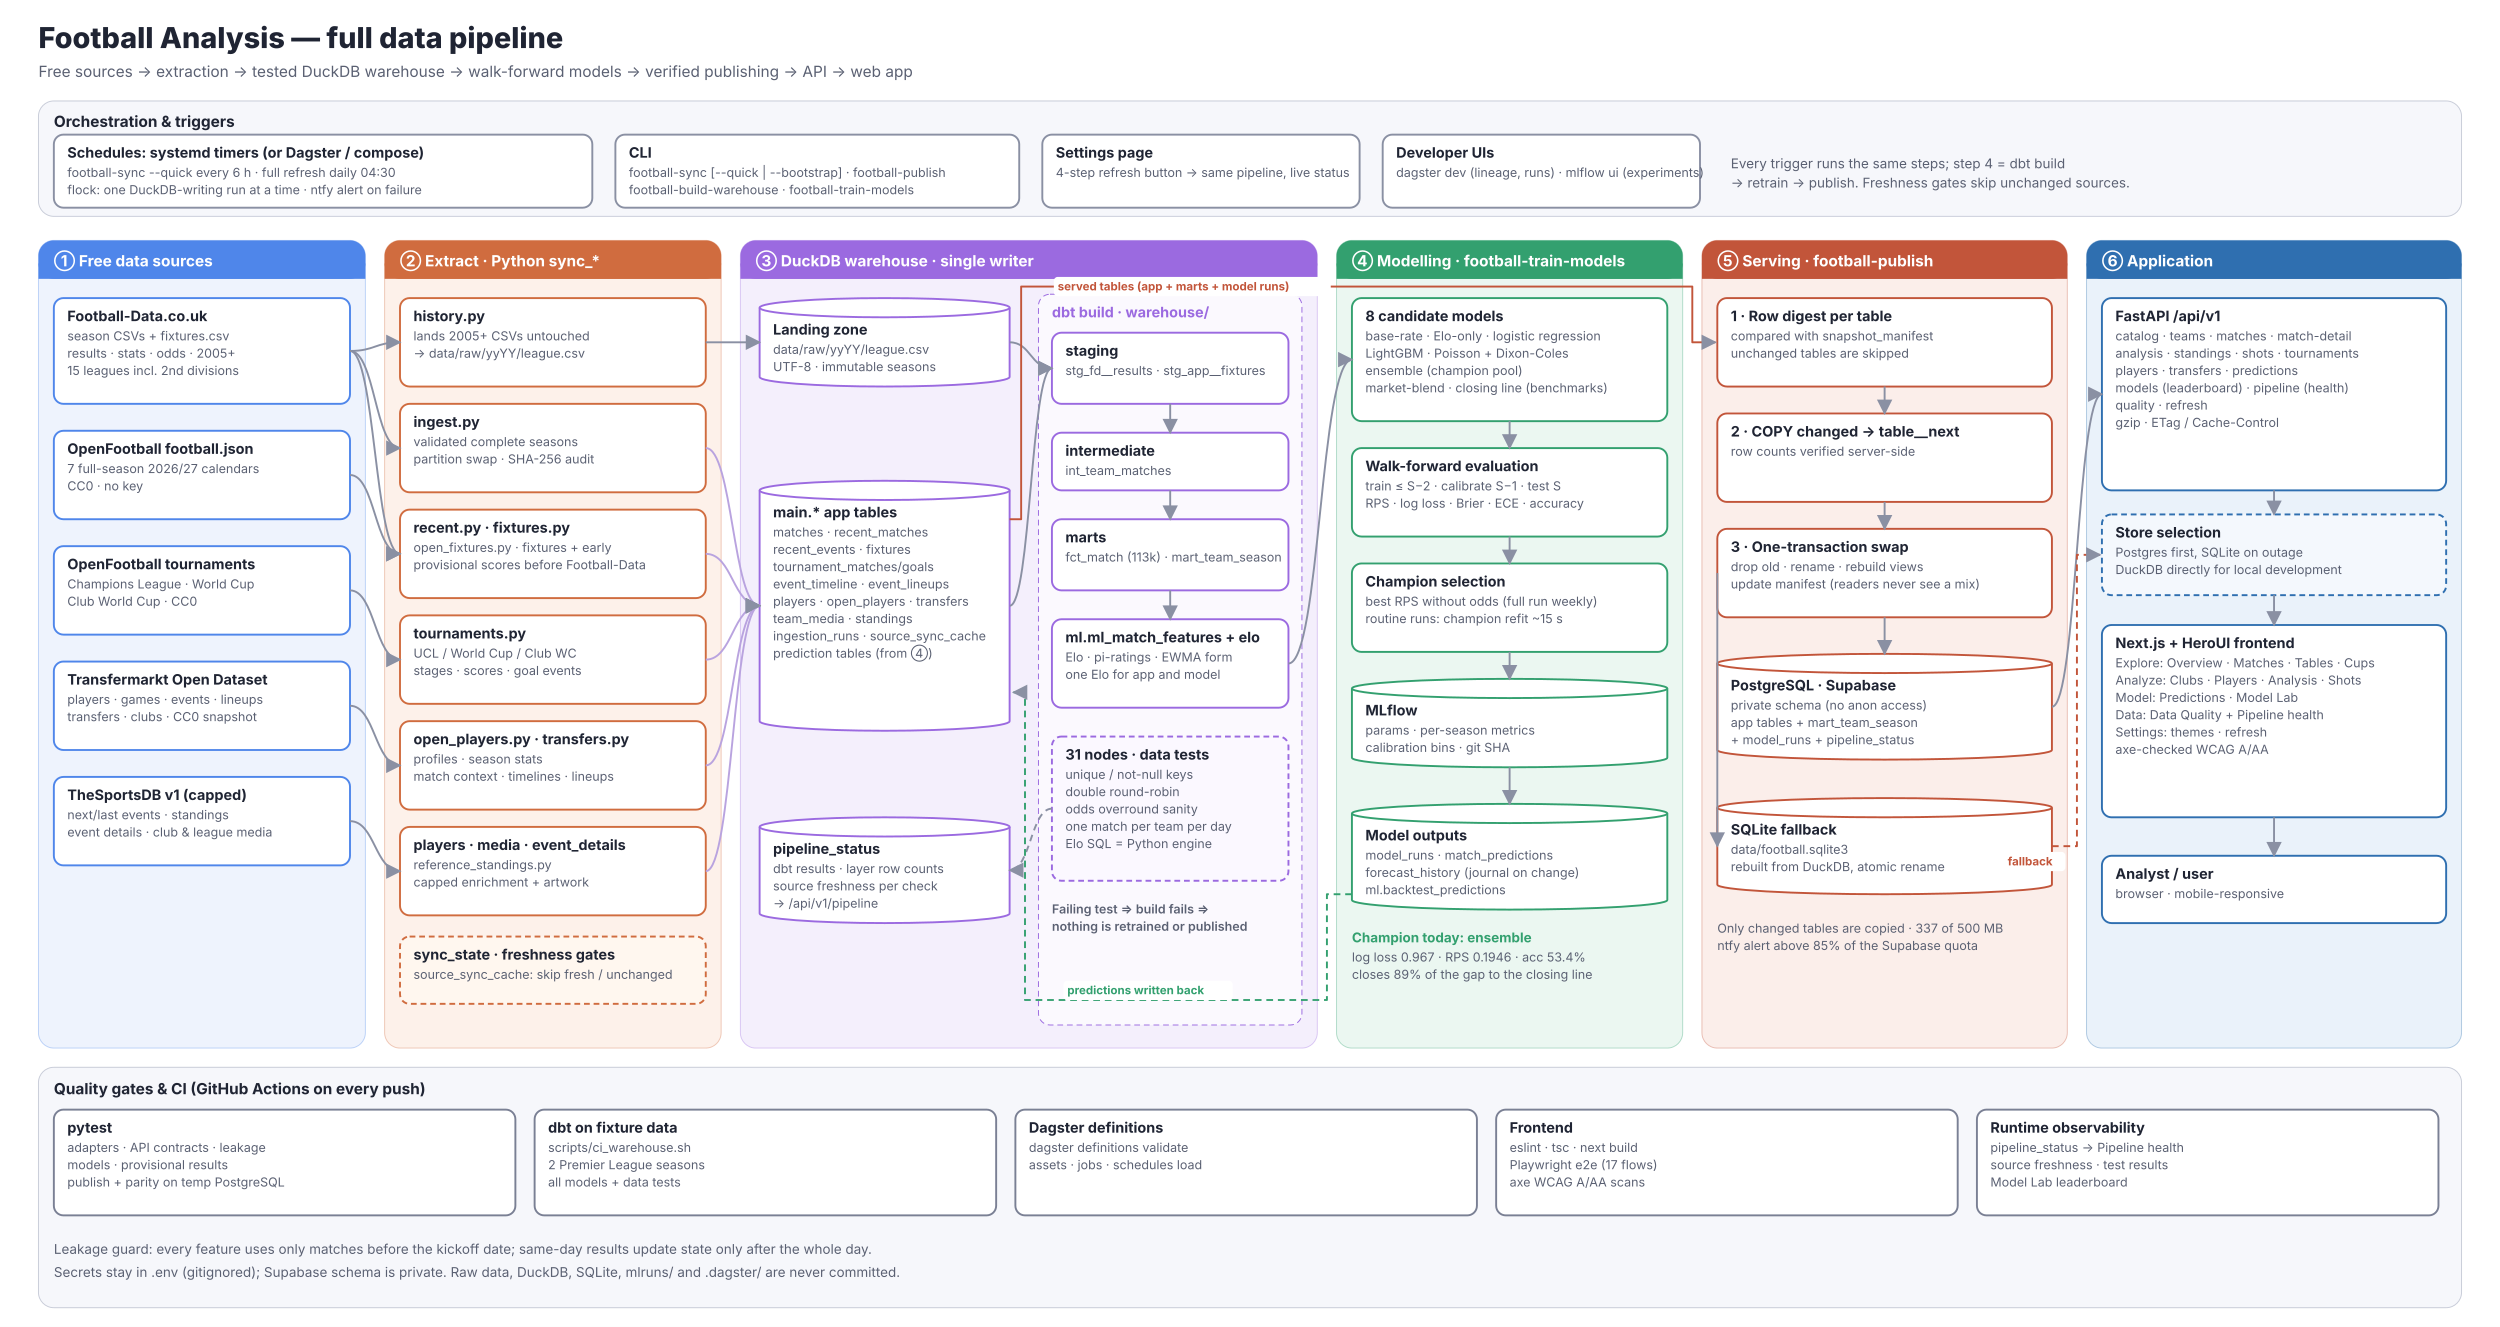
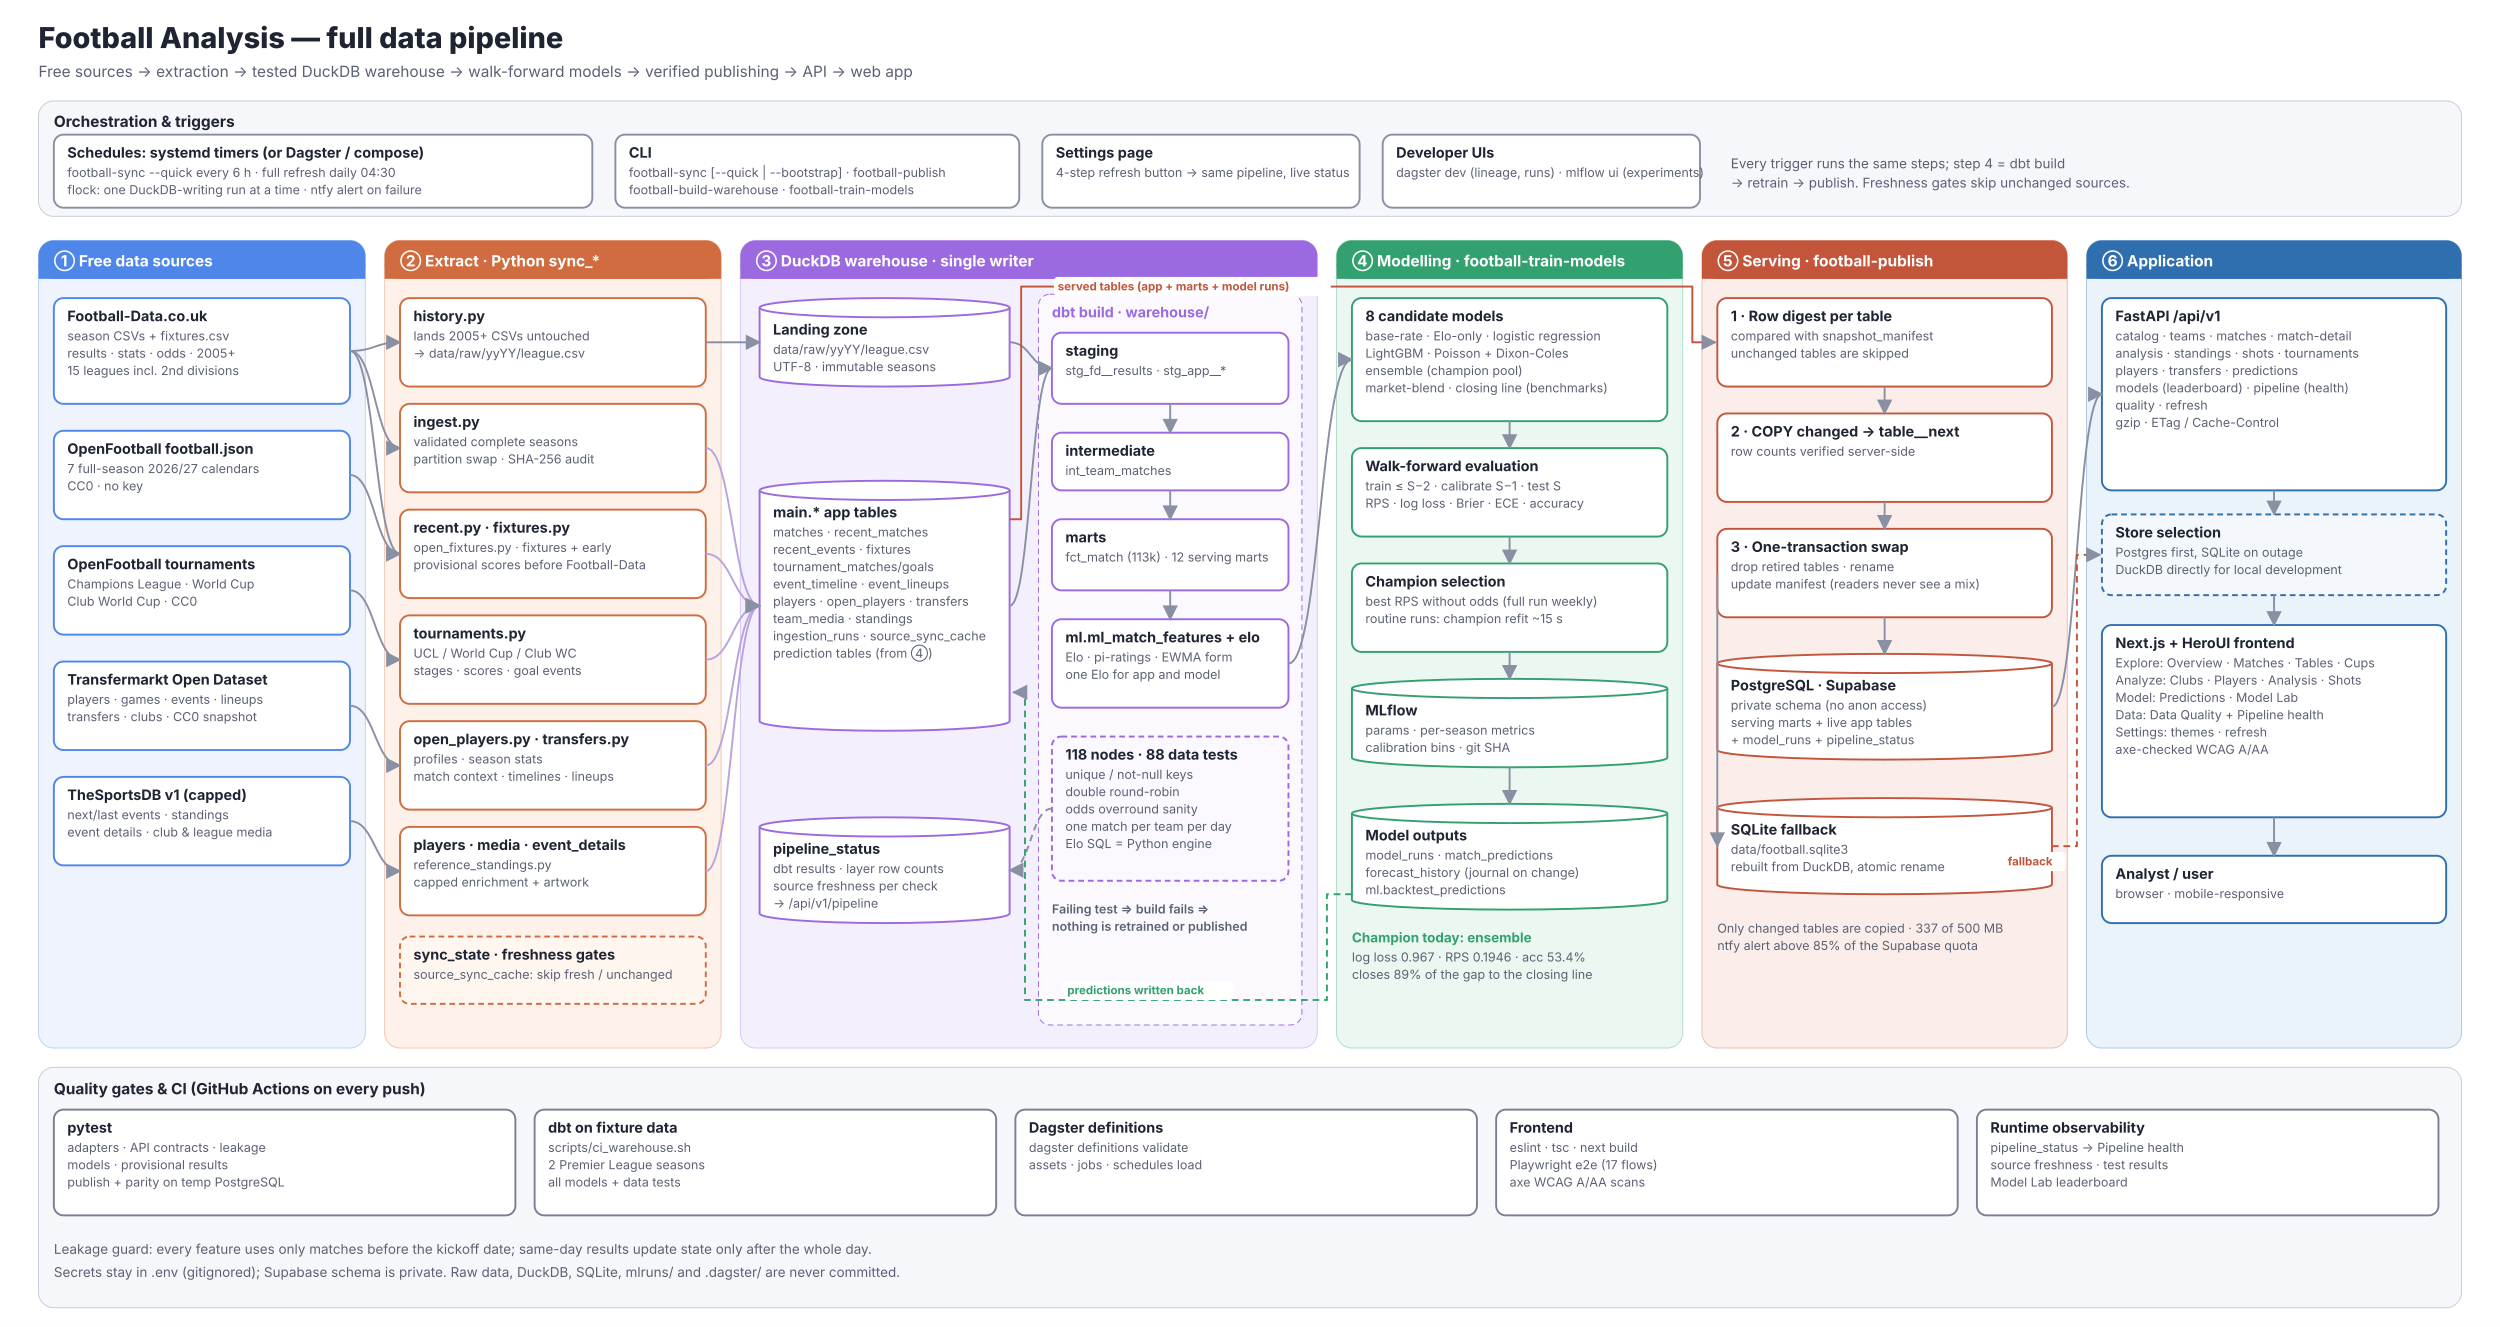
<svg xmlns="http://www.w3.org/2000/svg" width="2600" height="1380" viewBox="0 0 2600 1380" font-family="Inter, 'Segoe UI', Roboto, Helvetica, Arial, sans-serif">
  <defs>
    <marker id="arrow" viewBox="0 0 10 10" refX="9" refY="5" markerWidth="8" markerHeight="8" orient="auto-start-reverse">
      <path d="M0,0 L10,5 L0,10 z" fill="#8a90a3" />
    </marker>
  </defs>
  <rect width="2600" height="1380" fill="#ffffff" />
  <text x="40" y="50" font-size="30" font-weight="800" fill="#1f2433" text-anchor="start">Football Analysis — full data pipeline</text>
  <text x="40" y="80" font-size="16" font-weight="400" fill="#5a6072" text-anchor="start">Free sources → extraction → tested DuckDB warehouse → walk-forward models → verified publishing → API → web app</text>
  <rect x="40" y="105" width="2520" height="120" rx="16" fill="#f6f7fb" stroke="#c8ccd8" />
  <text x="56" y="132" font-size="16" font-weight="700" fill="#1f2433" text-anchor="start">Orchestration &amp; triggers</text>
  <rect x="56" y="140" width="560" height="76" rx="10" fill="#ffffff" stroke="#8a90a3" stroke-width="2" />
  <text x="70" y="164" font-size="15" font-weight="700" fill="#1f2433" text-anchor="start">Schedules: systemd timers (or Dagster / compose)</text>
  <text x="70" y="184" font-size="13" font-weight="400" fill="#5a6072" text-anchor="start">football-sync --quick every 6 h · full refresh daily 04:30</text>
  <text x="70" y="202" font-size="13" font-weight="400" fill="#5a6072" text-anchor="start">flock: one DuckDB-writing run at a time · ntfy alert on failure</text>
  <rect x="640" y="140" width="420" height="76" rx="10" fill="#ffffff" stroke="#8a90a3" stroke-width="2" />
  <text x="654" y="164" font-size="15" font-weight="700" fill="#1f2433" text-anchor="start">CLI</text>
  <text x="654" y="184" font-size="13" font-weight="400" fill="#5a6072" text-anchor="start">football-sync [--quick | --bootstrap] · football-publish</text>
  <text x="654" y="202" font-size="13" font-weight="400" fill="#5a6072" text-anchor="start">football-build-warehouse · football-train-models</text>
  <rect x="1084" y="140" width="330" height="76" rx="10" fill="#ffffff" stroke="#8a90a3" stroke-width="2" />
  <text x="1098" y="164" font-size="15" font-weight="700" fill="#1f2433" text-anchor="start">Settings page</text>
  <text x="1098" y="184" font-size="13" font-weight="400" fill="#5a6072" text-anchor="start">4-step refresh button → same pipeline, live status</text>
  <rect x="1438" y="140" width="330" height="76" rx="10" fill="#ffffff" stroke="#8a90a3" stroke-width="2" />
  <text x="1452" y="164" font-size="15" font-weight="700" fill="#1f2433" text-anchor="start">Developer UIs</text>
  <text x="1452" y="184" font-size="13" font-weight="400" fill="#5a6072" text-anchor="start">dagster dev (lineage, runs) · mlflow ui (experiments)</text>
  <text x="1800" y="175" font-size="14" font-weight="400" fill="#5a6072" text-anchor="start">Every trigger runs the same steps; step 4 = dbt build</text>
  <text x="1800" y="195" font-size="14" font-weight="400" fill="#5a6072" text-anchor="start">→ retrain → publish. Freshness gates skip unchanged sources.</text>
  <rect x="40" y="250" width="340" height="840" rx="16" fill="#eef3fd" stroke="#4f86ea" stroke-opacity="0.35" />
  <rect x="40" y="250" width="340" height="40" rx="16" fill="#4f86ea" />
  <rect x="40" y="274" width="340" height="16" fill="#4f86ea" />
  <text x="56" y="277" font-size="16" font-weight="700" fill="#ffffff" text-anchor="start">① Free data sources</text>
  <rect x="400" y="250" width="350" height="840" rx="16" fill="#fdf1ea" stroke="#d06c3f" stroke-opacity="0.35" />
  <rect x="400" y="250" width="350" height="40" rx="16" fill="#d06c3f" />
  <rect x="400" y="274" width="350" height="16" fill="#d06c3f" />
  <text x="416" y="277" font-size="16" font-weight="700" fill="#ffffff" text-anchor="start">② Extract · Python sync_*</text>
  <rect x="770" y="250" width="600" height="840" rx="16" fill="#f4effc" stroke="#9b6ae0" stroke-opacity="0.35" />
  <rect x="770" y="250" width="600" height="40" rx="16" fill="#9b6ae0" />
  <rect x="770" y="274" width="600" height="16" fill="#9b6ae0" />
  <text x="786" y="277" font-size="16" font-weight="700" fill="#ffffff" text-anchor="start">③ DuckDB warehouse · single writer</text>
  <rect x="1390" y="250" width="360" height="840" rx="16" fill="#ebf7f1" stroke="#33a06f" stroke-opacity="0.35" />
  <rect x="1390" y="250" width="360" height="40" rx="16" fill="#33a06f" />
  <rect x="1390" y="274" width="360" height="16" fill="#33a06f" />
  <text x="1406" y="277" font-size="16" font-weight="700" fill="#ffffff" text-anchor="start">④ Modelling · football-train-models</text>
  <rect x="1770" y="250" width="380" height="840" rx="16" fill="#fbeeea" stroke="#c2553a" stroke-opacity="0.35" />
  <rect x="1770" y="250" width="380" height="40" rx="16" fill="#c2553a" />
  <rect x="1770" y="274" width="380" height="16" fill="#c2553a" />
  <text x="1786" y="277" font-size="16" font-weight="700" fill="#ffffff" text-anchor="start">⑤ Serving · football-publish</text>
  <rect x="2170" y="250" width="390" height="840" rx="16" fill="#eaf2fa" stroke="#2f6fb0" stroke-opacity="0.35" />
  <rect x="2170" y="250" width="390" height="40" rx="16" fill="#2f6fb0" />
  <rect x="2170" y="274" width="390" height="16" fill="#2f6fb0" />
  <text x="2186" y="277" font-size="16" font-weight="700" fill="#ffffff" text-anchor="start">⑥ Application</text>
  <rect x="56" y="310" width="308" height="110" rx="10" fill="#ffffff" stroke="#4f86ea" stroke-width="2" />
  <text x="70" y="334" font-size="15" font-weight="700" fill="#1f2433" text-anchor="start">Football-Data.co.uk</text>
  <text x="70" y="354" font-size="13" font-weight="400" fill="#5a6072" text-anchor="start">season CSVs + fixtures.csv</text>
  <text x="70" y="372" font-size="13" font-weight="400" fill="#5a6072" text-anchor="start">results · stats · odds · 2005+</text>
  <text x="70" y="390" font-size="13" font-weight="400" fill="#5a6072" text-anchor="start">15 leagues incl. 2nd divisions</text>
  <rect x="56" y="448" width="308" height="92" rx="10" fill="#ffffff" stroke="#4f86ea" stroke-width="2" />
  <text x="70" y="472" font-size="15" font-weight="700" fill="#1f2433" text-anchor="start">OpenFootball football.json</text>
  <text x="70" y="492" font-size="13" font-weight="400" fill="#5a6072" text-anchor="start">7 full-season 2026/27 calendars</text>
  <text x="70" y="510" font-size="13" font-weight="400" fill="#5a6072" text-anchor="start">CC0 · no key</text>
  <rect x="56" y="568" width="308" height="92" rx="10" fill="#ffffff" stroke="#4f86ea" stroke-width="2" />
  <text x="70" y="592" font-size="15" font-weight="700" fill="#1f2433" text-anchor="start">OpenFootball tournaments</text>
  <text x="70" y="612" font-size="13" font-weight="400" fill="#5a6072" text-anchor="start">Champions League · World Cup</text>
  <text x="70" y="630" font-size="13" font-weight="400" fill="#5a6072" text-anchor="start">Club World Cup · CC0</text>
  <rect x="56" y="688" width="308" height="92" rx="10" fill="#ffffff" stroke="#4f86ea" stroke-width="2" />
  <text x="70" y="712" font-size="15" font-weight="700" fill="#1f2433" text-anchor="start">Transfermarkt Open Dataset</text>
  <text x="70" y="732" font-size="13" font-weight="400" fill="#5a6072" text-anchor="start">players · games · events · lineups</text>
  <text x="70" y="750" font-size="13" font-weight="400" fill="#5a6072" text-anchor="start">transfers · clubs · CC0 snapshot</text>
  <rect x="56" y="808" width="308" height="92" rx="10" fill="#ffffff" stroke="#4f86ea" stroke-width="2" />
  <text x="70" y="832" font-size="15" font-weight="700" fill="#1f2433" text-anchor="start">TheSportsDB v1 (capped)</text>
  <text x="70" y="852" font-size="13" font-weight="400" fill="#5a6072" text-anchor="start">next/last events · standings</text>
  <text x="70" y="870" font-size="13" font-weight="400" fill="#5a6072" text-anchor="start">event details · club &amp; league media</text>
  <rect x="416" y="310" width="318" height="92" rx="10" fill="#ffffff" stroke="#d06c3f" stroke-width="2" />
  <text x="430" y="334" font-size="15" font-weight="700" fill="#1f2433" text-anchor="start">history.py</text>
  <text x="430" y="354" font-size="13" font-weight="400" fill="#5a6072" text-anchor="start">lands 2005+ CSVs untouched</text>
  <text x="430" y="372" font-size="13" font-weight="400" fill="#5a6072" text-anchor="start">→ data/raw/yyYY/league.csv</text>
  <rect x="416" y="420" width="318" height="92" rx="10" fill="#ffffff" stroke="#d06c3f" stroke-width="2" />
  <text x="430" y="444" font-size="15" font-weight="700" fill="#1f2433" text-anchor="start">ingest.py</text>
  <text x="430" y="464" font-size="13" font-weight="400" fill="#5a6072" text-anchor="start">validated complete seasons</text>
  <text x="430" y="482" font-size="13" font-weight="400" fill="#5a6072" text-anchor="start">partition swap · SHA-256 audit</text>
  <rect x="416" y="530" width="318" height="92" rx="10" fill="#ffffff" stroke="#d06c3f" stroke-width="2" />
  <text x="430" y="554" font-size="15" font-weight="700" fill="#1f2433" text-anchor="start">recent.py · fixtures.py</text>
  <text x="430" y="574" font-size="13" font-weight="400" fill="#5a6072" text-anchor="start">open_fixtures.py · fixtures + early</text>
  <text x="430" y="592" font-size="13" font-weight="400" fill="#5a6072" text-anchor="start">provisional scores before Football-Data</text>
  <rect x="416" y="640" width="318" height="92" rx="10" fill="#ffffff" stroke="#d06c3f" stroke-width="2" />
  <text x="430" y="664" font-size="15" font-weight="700" fill="#1f2433" text-anchor="start">tournaments.py</text>
  <text x="430" y="684" font-size="13" font-weight="400" fill="#5a6072" text-anchor="start">UCL / World Cup / Club WC</text>
  <text x="430" y="702" font-size="13" font-weight="400" fill="#5a6072" text-anchor="start">stages · scores · goal events</text>
  <rect x="416" y="750" width="318" height="92" rx="10" fill="#ffffff" stroke="#d06c3f" stroke-width="2" />
  <text x="430" y="774" font-size="15" font-weight="700" fill="#1f2433" text-anchor="start">open_players.py · transfers.py</text>
  <text x="430" y="794" font-size="13" font-weight="400" fill="#5a6072" text-anchor="start">profiles · season stats</text>
  <text x="430" y="812" font-size="13" font-weight="400" fill="#5a6072" text-anchor="start">match context · timelines · lineups</text>
  <rect x="416" y="860" width="318" height="92" rx="10" fill="#ffffff" stroke="#d06c3f" stroke-width="2" />
  <text x="430" y="884" font-size="15" font-weight="700" fill="#1f2433" text-anchor="start">players · media · event_details</text>
  <text x="430" y="904" font-size="13" font-weight="400" fill="#5a6072" text-anchor="start">reference_standings.py</text>
  <text x="430" y="922" font-size="13" font-weight="400" fill="#5a6072" text-anchor="start">capped enrichment + artwork</text>
  <rect x="416" y="974" width="318" height="70" rx="10" fill="#fff7ef" stroke="#d06c3f" stroke-width="2" stroke-dasharray="6 4" />
  <text x="430" y="998" font-size="15" font-weight="700" fill="#1f2433" text-anchor="start">sync_state · freshness gates</text>
  <text x="430" y="1018" font-size="13" font-weight="400" fill="#5a6072" text-anchor="start">source_sync_cache: skip fresh / unchanged</text>
  <path d="M364,365.0 C390.0,365.0 390.0,356.0 416,356.0" fill="none" stroke="#8a90a3" stroke-width="2" marker-end="url(#arrow)" />
  <path d="M364,494.0 C390.0,494.0 390.0,576.0 416,576.0" fill="none" stroke="#8a90a3" stroke-width="2" marker-end="url(#arrow)" />
  <path d="M364,614.0 C390.0,614.0 390.0,686.0 416,686.0" fill="none" stroke="#8a90a3" stroke-width="2" marker-end="url(#arrow)" />
  <path d="M364,734.0 C390.0,734.0 390.0,796.0 416,796.0" fill="none" stroke="#8a90a3" stroke-width="2" marker-end="url(#arrow)" />
  <path d="M364,854.0 C390.0,854.0 390.0,906.0 416,906.0" fill="none" stroke="#8a90a3" stroke-width="2" marker-end="url(#arrow)" />
  <path d="M364,365.0 C390.0,365.0 390.0,466.0 416,466.0" fill="none" stroke="#8a90a3" stroke-width="2" marker-end="url(#arrow)" />
  <path d="M364,365.0 C390.0,365.0 390.0,576.0 416,576.0" fill="none" stroke="#8a90a3" stroke-width="2" marker-end="url(#arrow)" />
  <path d="M790,320 v72 a130.0,10 0 0 0 260,0 v-72" fill="#ffffff" stroke="#9b6ae0" stroke-width="2" />
  <ellipse cx="920.0" cy="320" rx="130.0" ry="10" fill="#ffffff" stroke="#9b6ae0" stroke-width="2" />
  <text x="804" y="348" font-size="15" font-weight="700" fill="#1f2433" text-anchor="start">Landing zone</text>
  <text x="804" y="368" font-size="13" font-weight="400" fill="#5a6072" text-anchor="start">data/raw/yyYY/league.csv</text>
  <text x="804" y="386" font-size="13" font-weight="400" fill="#5a6072" text-anchor="start">UTF-8 · immutable seasons</text>
  <path d="M790,510 v240 a130.0,10 0 0 0 260,0 v-240" fill="#ffffff" stroke="#9b6ae0" stroke-width="2" />
  <ellipse cx="920.0" cy="510" rx="130.0" ry="10" fill="#ffffff" stroke="#9b6ae0" stroke-width="2" />
  <text x="804" y="538" font-size="15" font-weight="700" fill="#1f2433" text-anchor="start">main.* app tables</text>
  <text x="804" y="558" font-size="13" font-weight="400" fill="#5a6072" text-anchor="start">matches · recent_matches</text>
  <text x="804" y="576" font-size="13" font-weight="400" fill="#5a6072" text-anchor="start">recent_events · fixtures</text>
  <text x="804" y="594" font-size="13" font-weight="400" fill="#5a6072" text-anchor="start">tournament_matches/goals</text>
  <text x="804" y="612" font-size="13" font-weight="400" fill="#5a6072" text-anchor="start">event_timeline · event_lineups</text>
  <text x="804" y="630" font-size="13" font-weight="400" fill="#5a6072" text-anchor="start">players · open_players · transfers</text>
  <text x="804" y="648" font-size="13" font-weight="400" fill="#5a6072" text-anchor="start">team_media · standings</text>
  <text x="804" y="666" font-size="13" font-weight="400" fill="#5a6072" text-anchor="start">ingestion_runs · source_sync_cache</text>
  <text x="804" y="684" font-size="13" font-weight="400" fill="#5a6072" text-anchor="start">prediction tables (from ④)</text>
  <path d="M790,860 v90 a130.0,10 0 0 0 260,0 v-90" fill="#ffffff" stroke="#9b6ae0" stroke-width="2" />
  <ellipse cx="920.0" cy="860" rx="130.0" ry="10" fill="#ffffff" stroke="#9b6ae0" stroke-width="2" />
  <text x="804" y="888" font-size="15" font-weight="700" fill="#1f2433" text-anchor="start">pipeline_status</text>
  <text x="804" y="908" font-size="13" font-weight="400" fill="#5a6072" text-anchor="start">dbt results · layer row counts</text>
  <text x="804" y="926" font-size="13" font-weight="400" fill="#5a6072" text-anchor="start">source freshness per check</text>
  <text x="804" y="944" font-size="13" font-weight="400" fill="#5a6072" text-anchor="start">→ /api/v1/pipeline</text>
  <rect x="1080" y="306" width="274" height="760" rx="12" fill="#ffffff" fill-opacity="0.6" stroke="#9b6ae0" stroke-dasharray="6 4" />
  <text x="1094" y="330" font-size="15" font-weight="700" fill="#9b6ae0" text-anchor="start">dbt build · warehouse/</text>
  <rect x="1094" y="346" width="246" height="74" rx="10" fill="#ffffff" stroke="#9b6ae0" stroke-width="2" />
  <text x="1108" y="370" font-size="15" font-weight="700" fill="#1f2433" text-anchor="start">staging</text>
-   <text x="1108" y="390" font-size="13" font-weight="400" fill="#5a6072" text-anchor="start">stg_fd__results · stg_app__fixtures</text>
+   <text x="1108" y="390" font-size="13" font-weight="400" fill="#5a6072" text-anchor="start">stg_fd__results · stg_app__*</text>
  <rect x="1094" y="450" width="246" height="60" rx="10" fill="#ffffff" stroke="#9b6ae0" stroke-width="2" />
  <text x="1108" y="474" font-size="15" font-weight="700" fill="#1f2433" text-anchor="start">intermediate</text>
  <text x="1108" y="494" font-size="13" font-weight="400" fill="#5a6072" text-anchor="start">int_team_matches</text>
  <rect x="1094" y="540" width="246" height="74" rx="10" fill="#ffffff" stroke="#9b6ae0" stroke-width="2" />
  <text x="1108" y="564" font-size="15" font-weight="700" fill="#1f2433" text-anchor="start">marts</text>
-   <text x="1108" y="584" font-size="13" font-weight="400" fill="#5a6072" text-anchor="start">fct_match (113k) · mart_team_season</text>
+   <text x="1108" y="584" font-size="13" font-weight="400" fill="#5a6072" text-anchor="start">fct_match (113k) · 12 serving marts</text>
  <rect x="1094" y="644" width="246" height="92" rx="10" fill="#ffffff" stroke="#9b6ae0" stroke-width="2" />
  <text x="1108" y="668" font-size="15" font-weight="700" fill="#1f2433" text-anchor="start">ml.ml_match_features + elo</text>
  <text x="1108" y="688" font-size="13" font-weight="400" fill="#5a6072" text-anchor="start">Elo · pi-ratings · EWMA form</text>
  <text x="1108" y="706" font-size="13" font-weight="400" fill="#5a6072" text-anchor="start">one Elo for app and model</text>
  <rect x="1094" y="766" width="246" height="150" rx="10" fill="#fbf8ff" stroke="#9b6ae0" stroke-width="2" stroke-dasharray="6 4" />
-   <text x="1108" y="790" font-size="15" font-weight="700" fill="#1f2433" text-anchor="start">31 nodes · data tests</text>
+   <text x="1108" y="790" font-size="15" font-weight="700" fill="#1f2433" text-anchor="start">118 nodes · 88 data tests</text>
  <text x="1108" y="810" font-size="13" font-weight="400" fill="#5a6072" text-anchor="start">unique / not-null keys</text>
  <text x="1108" y="828" font-size="13" font-weight="400" fill="#5a6072" text-anchor="start">double round-robin</text>
  <text x="1108" y="846" font-size="13" font-weight="400" fill="#5a6072" text-anchor="start">odds overround sanity</text>
  <text x="1108" y="864" font-size="13" font-weight="400" fill="#5a6072" text-anchor="start">one match per team per day</text>
  <text x="1108" y="882" font-size="13" font-weight="400" fill="#5a6072" text-anchor="start">Elo SQL = Python engine</text>
  <text x="1094" y="950" font-size="13" font-weight="600" fill="#5a6072" text-anchor="start">Failing test ⇒ build fails ⇒</text>
  <text x="1094" y="968" font-size="13" font-weight="600" fill="#5a6072" text-anchor="start">nothing is retrained or published</text>
  <path d="M734,356.0 C762.0,356.0 762.0,356.0 790,356.0" fill="none" stroke="#8a90a3" stroke-width="2" marker-end="url(#arrow)" />
  <path d="M734,466.0 C762.0,466.0 762.0,630.0 790,630.0" fill="none" stroke="#b9a3df" stroke-width="2" marker-end="url(#arrow)" />
  <path d="M734,576.0 C762.0,576.0 762.0,630.0 790,630.0" fill="none" stroke="#b9a3df" stroke-width="2" marker-end="url(#arrow)" />
  <path d="M734,686.0 C762.0,686.0 762.0,630.0 790,630.0" fill="none" stroke="#b9a3df" stroke-width="2" marker-end="url(#arrow)" />
  <path d="M734,796.0 C762.0,796.0 762.0,630.0 790,630.0" fill="none" stroke="#b9a3df" stroke-width="2" marker-end="url(#arrow)" />
  <path d="M734,906.0 C762.0,906.0 762.0,630.0 790,630.0" fill="none" stroke="#b9a3df" stroke-width="2" marker-end="url(#arrow)" />
  <path d="M1050,356.0 C1072.0,356.0 1072.0,383.0 1094,383.0" fill="none" stroke="#8a90a3" stroke-width="2" marker-end="url(#arrow)" />
  <path d="M1050,630.0 C1072.0,630.0 1072.0,383.0 1094,383.0" fill="none" stroke="#8a90a3" stroke-width="2" marker-end="url(#arrow)" />
  <path d="M1217.0,420 C1217.0,435.0 1217.0,435.0 1217.0,450" fill="none" stroke="#8a90a3" stroke-width="2" marker-end="url(#arrow)" />
  <path d="M1217.0,510 C1217.0,525.0 1217.0,525.0 1217.0,540" fill="none" stroke="#8a90a3" stroke-width="2" marker-end="url(#arrow)" />
  <path d="M1217.0,614 C1217.0,629.0 1217.0,629.0 1217.0,644" fill="none" stroke="#8a90a3" stroke-width="2" marker-end="url(#arrow)" />
  <path d="M1094,841.0 C1072.0,841.0 1072.0,905.0 1050,905.0" fill="none" stroke="#8a90a3" stroke-width="2" stroke-dasharray="7 5" marker-end="url(#arrow)" />
  <rect x="1406" y="310" width="328" height="128" rx="10" fill="#ffffff" stroke="#33a06f" stroke-width="2" />
  <text x="1420" y="334" font-size="15" font-weight="700" fill="#1f2433" text-anchor="start">8 candidate models</text>
  <text x="1420" y="354" font-size="13" font-weight="400" fill="#5a6072" text-anchor="start">base-rate · Elo-only · logistic regression</text>
  <text x="1420" y="372" font-size="13" font-weight="400" fill="#5a6072" text-anchor="start">LightGBM · Poisson + Dixon-Coles</text>
  <text x="1420" y="390" font-size="13" font-weight="400" fill="#5a6072" text-anchor="start">ensemble (champion pool)</text>
  <text x="1420" y="408" font-size="13" font-weight="400" fill="#5a6072" text-anchor="start">market-blend · closing line (benchmarks)</text>
  <rect x="1406" y="466" width="328" height="92" rx="10" fill="#ffffff" stroke="#33a06f" stroke-width="2" />
  <text x="1420" y="490" font-size="15" font-weight="700" fill="#1f2433" text-anchor="start">Walk-forward evaluation</text>
  <text x="1420" y="510" font-size="13" font-weight="400" fill="#5a6072" text-anchor="start">train ≤ S−2 · calibrate S−1 · test S</text>
  <text x="1420" y="528" font-size="13" font-weight="400" fill="#5a6072" text-anchor="start">RPS · log loss · Brier · ECE · accuracy</text>
  <rect x="1406" y="586" width="328" height="92" rx="10" fill="#ffffff" stroke="#33a06f" stroke-width="2" />
  <text x="1420" y="610" font-size="15" font-weight="700" fill="#1f2433" text-anchor="start">Champion selection</text>
  <text x="1420" y="630" font-size="13" font-weight="400" fill="#5a6072" text-anchor="start">best RPS without odds (full run weekly)</text>
  <text x="1420" y="648" font-size="13" font-weight="400" fill="#5a6072" text-anchor="start">routine runs: champion refit ~15 s</text>
  <path d="M1406,716 v72 a164.0,10 0 0 0 328,0 v-72" fill="#ffffff" stroke="#33a06f" stroke-width="2" />
  <ellipse cx="1570.0" cy="716" rx="164.0" ry="10" fill="#ffffff" stroke="#33a06f" stroke-width="2" />
  <text x="1420" y="744" font-size="15" font-weight="700" fill="#1f2433" text-anchor="start">MLflow</text>
  <text x="1420" y="764" font-size="13" font-weight="400" fill="#5a6072" text-anchor="start">params · per-season metrics</text>
  <text x="1420" y="782" font-size="13" font-weight="400" fill="#5a6072" text-anchor="start">calibration bins · git SHA</text>
  <path d="M1406,846 v90 a164.0,10 0 0 0 328,0 v-90" fill="#ffffff" stroke="#33a06f" stroke-width="2" />
  <ellipse cx="1570.0" cy="846" rx="164.0" ry="10" fill="#ffffff" stroke="#33a06f" stroke-width="2" />
  <text x="1420" y="874" font-size="15" font-weight="700" fill="#1f2433" text-anchor="start">Model outputs</text>
  <text x="1420" y="894" font-size="13" font-weight="400" fill="#5a6072" text-anchor="start">model_runs · match_predictions</text>
  <text x="1420" y="912" font-size="13" font-weight="400" fill="#5a6072" text-anchor="start">forecast_history (journal on change)</text>
  <text x="1420" y="930" font-size="13" font-weight="400" fill="#5a6072" text-anchor="start">ml.backtest_predictions</text>
  <text x="1406" y="980" font-size="14" font-weight="700" fill="#33a06f" text-anchor="start">Champion today: ensemble</text>
  <text x="1406" y="1000" font-size="13" font-weight="400" fill="#5a6072" text-anchor="start">log loss 0.967 · RPS 0.1946 · acc 53.4%</text>
  <text x="1406" y="1018" font-size="13" font-weight="400" fill="#5a6072" text-anchor="start">closes 89% of the gap to the closing line</text>
  <path d="M1340,690.0 C1373.0,690.0 1373.0,374.0 1406,374.0" fill="none" stroke="#8a90a3" stroke-width="2" marker-end="url(#arrow)" />
  <path d="M1570.0,438 C1570.0,452.0 1570.0,452.0 1570.0,466" fill="none" stroke="#8a90a3" stroke-width="2" marker-end="url(#arrow)" />
  <path d="M1570.0,558 C1570.0,572.0 1570.0,572.0 1570.0,586" fill="none" stroke="#8a90a3" stroke-width="2" marker-end="url(#arrow)" />
  <path d="M1570.0,678 C1570.0,692.0 1570.0,692.0 1570.0,706" fill="none" stroke="#8a90a3" stroke-width="2" marker-end="url(#arrow)" />
  <path d="M1570.0,798 C1570.0,817.0 1570.0,817.0 1570.0,836" fill="none" stroke="#8a90a3" stroke-width="2" marker-end="url(#arrow)" />
  <path d="M1406,930 L1380,930 L1380,1040 L1066,1040 L1066,720 L1054,720" fill="none" stroke="#33a06f" stroke-width="2" stroke-dasharray="7 5" stroke-linejoin="round" marker-end="url(#arrow)" />
  <rect x="1106" y="1020" width="176" height="20" rx="4" fill="#ffffff" />
  <text x="1110" y="1034" font-size="12" font-weight="700" fill="#33a06f" text-anchor="start">predictions written back</text>
  <rect x="1786" y="310" width="348" height="92" rx="10" fill="#ffffff" stroke="#c2553a" stroke-width="2" />
  <text x="1800" y="334" font-size="15" font-weight="700" fill="#1f2433" text-anchor="start">1 · Row digest per table</text>
  <text x="1800" y="354" font-size="13" font-weight="400" fill="#5a6072" text-anchor="start">compared with snapshot_manifest</text>
  <text x="1800" y="372" font-size="13" font-weight="400" fill="#5a6072" text-anchor="start">unchanged tables are skipped</text>
  <rect x="1786" y="430" width="348" height="92" rx="10" fill="#ffffff" stroke="#c2553a" stroke-width="2" />
  <text x="1800" y="454" font-size="15" font-weight="700" fill="#1f2433" text-anchor="start">2 · COPY changed → table__next</text>
  <text x="1800" y="474" font-size="13" font-weight="400" fill="#5a6072" text-anchor="start">row counts verified server-side</text>
  <rect x="1786" y="550" width="348" height="92" rx="10" fill="#ffffff" stroke="#c2553a" stroke-width="2" />
  <text x="1800" y="574" font-size="15" font-weight="700" fill="#1f2433" text-anchor="start">3 · One-transaction swap</text>
-   <text x="1800" y="594" font-size="13" font-weight="400" fill="#5a6072" text-anchor="start">drop old · rename · rebuild views</text>
+   <text x="1800" y="594" font-size="13" font-weight="400" fill="#5a6072" text-anchor="start">drop retired tables · rename</text>
  <text x="1800" y="612" font-size="13" font-weight="400" fill="#5a6072" text-anchor="start">update manifest (readers never see a mix)</text>
  <path d="M1786,690 v90 a174.0,10 0 0 0 348,0 v-90" fill="#ffffff" stroke="#c2553a" stroke-width="2" />
  <ellipse cx="1960.0" cy="690" rx="174.0" ry="10" fill="#ffffff" stroke="#c2553a" stroke-width="2" />
  <text x="1800" y="718" font-size="15" font-weight="700" fill="#1f2433" text-anchor="start">PostgreSQL · Supabase</text>
  <text x="1800" y="738" font-size="13" font-weight="400" fill="#5a6072" text-anchor="start">private schema (no anon access)</text>
-   <text x="1800" y="756" font-size="13" font-weight="400" fill="#5a6072" text-anchor="start">app tables + mart_team_season</text>
+   <text x="1800" y="756" font-size="13" font-weight="400" fill="#5a6072" text-anchor="start">serving marts + live app tables</text>
  <text x="1800" y="774" font-size="13" font-weight="400" fill="#5a6072" text-anchor="start">+ model_runs + pipeline_status</text>
  <path d="M1786,840 v80 a174.0,10 0 0 0 348,0 v-80" fill="#ffffff" stroke="#c2553a" stroke-width="2" />
  <ellipse cx="1960.0" cy="840" rx="174.0" ry="10" fill="#ffffff" stroke="#c2553a" stroke-width="2" />
  <text x="1800" y="868" font-size="15" font-weight="700" fill="#1f2433" text-anchor="start">SQLite fallback</text>
  <text x="1800" y="888" font-size="13" font-weight="400" fill="#5a6072" text-anchor="start">data/football.sqlite3</text>
  <text x="1800" y="906" font-size="13" font-weight="400" fill="#5a6072" text-anchor="start">rebuilt from DuckDB, atomic rename</text>
  <text x="1786" y="970" font-size="13" font-weight="400" fill="#5a6072" text-anchor="start">Only changed tables are copied · 337 of 500 MB</text>
  <text x="1786" y="988" font-size="13" font-weight="400" fill="#5a6072" text-anchor="start">ntfy alert above 85% of the Supabase quota</text>
  <path d="M1050,540 L1062,540 L1062,298 L1760,298 L1760,356 L1784,356" fill="none" stroke="#c2553a" stroke-width="2" stroke-linejoin="round" marker-end="url(#arrow)" />
  <rect x="1096" y="288" width="288" height="20" rx="4" fill="#ffffff" />
  <text x="1100" y="302" font-size="12" font-weight="700" fill="#c2553a" text-anchor="start">served tables (app + marts + model runs)</text>
  <path d="M1960.0,402 C1960.0,416.0 1960.0,416.0 1960.0,430" fill="none" stroke="#8a90a3" stroke-width="2" marker-end="url(#arrow)" />
  <path d="M1960.0,522 C1960.0,536.0 1960.0,536.0 1960.0,550" fill="none" stroke="#8a90a3" stroke-width="2" marker-end="url(#arrow)" />
  <path d="M1960.0,642 C1960.0,661.0 1960.0,661.0 1960.0,680" fill="none" stroke="#8a90a3" stroke-width="2" marker-end="url(#arrow)" />
  <path d="M1786,596.0 C1786.0,596.0 1786.0,880.0 1786,880.0" fill="none" stroke="#8a90a3" stroke-width="2" marker-end="url(#arrow)" />
  <rect x="2186" y="310" width="358" height="200" rx="10" fill="#ffffff" stroke="#2f6fb0" stroke-width="2" />
  <text x="2200" y="334" font-size="15" font-weight="700" fill="#1f2433" text-anchor="start">FastAPI /api/v1</text>
  <text x="2200" y="354" font-size="13" font-weight="400" fill="#5a6072" text-anchor="start">catalog · teams · matches · match-detail</text>
  <text x="2200" y="372" font-size="13" font-weight="400" fill="#5a6072" text-anchor="start">analysis · standings · shots · tournaments</text>
  <text x="2200" y="390" font-size="13" font-weight="400" fill="#5a6072" text-anchor="start">players · transfers · predictions</text>
  <text x="2200" y="408" font-size="13" font-weight="400" fill="#5a6072" text-anchor="start">models (leaderboard) · pipeline (health)</text>
  <text x="2200" y="426" font-size="13" font-weight="400" fill="#5a6072" text-anchor="start">quality · refresh</text>
  <text x="2200" y="444" font-size="13" font-weight="400" fill="#5a6072" text-anchor="start">gzip · ETag / Cache-Control</text>
  <rect x="2186" y="535" width="358" height="84" rx="10" fill="#f4f8fd" stroke="#2f6fb0" stroke-width="2" stroke-dasharray="6 4" />
  <text x="2200" y="559" font-size="15" font-weight="700" fill="#1f2433" text-anchor="start">Store selection</text>
  <text x="2200" y="579" font-size="13" font-weight="400" fill="#5a6072" text-anchor="start">Postgres first, SQLite on outage</text>
  <text x="2200" y="597" font-size="13" font-weight="400" fill="#5a6072" text-anchor="start">DuckDB directly for local development</text>
  <rect x="2186" y="650" width="358" height="200" rx="10" fill="#ffffff" stroke="#2f6fb0" stroke-width="2" />
  <text x="2200" y="674" font-size="15" font-weight="700" fill="#1f2433" text-anchor="start">Next.js + HeroUI frontend</text>
  <text x="2200" y="694" font-size="13" font-weight="400" fill="#5a6072" text-anchor="start">Explore: Overview · Matches · Tables · Cups</text>
  <text x="2200" y="712" font-size="13" font-weight="400" fill="#5a6072" text-anchor="start">Analyze: Clubs · Players · Analysis · Shots</text>
  <text x="2200" y="730" font-size="13" font-weight="400" fill="#5a6072" text-anchor="start">Model: Predictions · Model Lab</text>
  <text x="2200" y="748" font-size="13" font-weight="400" fill="#5a6072" text-anchor="start">Data: Data Quality + Pipeline health</text>
  <text x="2200" y="766" font-size="13" font-weight="400" fill="#5a6072" text-anchor="start">Settings: themes · refresh</text>
  <text x="2200" y="784" font-size="13" font-weight="400" fill="#5a6072" text-anchor="start">axe-checked WCAG A/AA</text>
  <rect x="2186" y="890" width="358" height="70" rx="10" fill="#ffffff" stroke="#2f6fb0" stroke-width="2" />
  <text x="2200" y="914" font-size="15" font-weight="700" fill="#1f2433" text-anchor="start">Analyst / user</text>
  <text x="2200" y="934" font-size="13" font-weight="400" fill="#5a6072" text-anchor="start">browser · mobile-responsive</text>
  <path d="M2134,735.0 C2160.0,735.0 2160.0,410.0 2186,410.0" fill="none" stroke="#8a90a3" stroke-width="2" marker-end="url(#arrow)" />
  <path d="M2134,880 L2160,880 L2160,577 L2184,577" fill="none" stroke="#c2553a" stroke-width="2" stroke-dasharray="7 5" stroke-linejoin="round" marker-end="url(#arrow)" />
  <rect x="2084" y="886" width="64" height="20" rx="4" fill="#ffffff" />
  <text x="2088" y="900" font-size="12" font-weight="700" fill="#c2553a" text-anchor="start">fallback</text>
  <path d="M2365.0,510 C2365.0,522.5 2365.0,522.5 2365.0,535" fill="none" stroke="#8a90a3" stroke-width="2" marker-end="url(#arrow)" />
  <path d="M2365.0,619 C2365.0,634.5 2365.0,634.5 2365.0,650" fill="none" stroke="#8a90a3" stroke-width="2" marker-end="url(#arrow)" />
  <path d="M2365.0,850 C2365.0,870.0 2365.0,870.0 2365.0,890" fill="none" stroke="#8a90a3" stroke-width="2" marker-end="url(#arrow)" />
  <rect x="40" y="1110" width="2520" height="250" rx="16" fill="#f6f7fb" stroke="#c8ccd8" />
  <text x="56" y="1138" font-size="16" font-weight="700" fill="#1f2433" text-anchor="start">Quality gates &amp; CI (GitHub Actions on every push)</text>
  <rect x="56" y="1154" width="480" height="110" rx="10" fill="#ffffff" stroke="#7a8094" stroke-width="2" />
  <text x="70" y="1178" font-size="15" font-weight="700" fill="#1f2433" text-anchor="start">pytest</text>
  <text x="70" y="1198" font-size="13" font-weight="400" fill="#5a6072" text-anchor="start">adapters · API contracts · leakage</text>
  <text x="70" y="1216" font-size="13" font-weight="400" fill="#5a6072" text-anchor="start">models · provisional results</text>
  <text x="70" y="1234" font-size="13" font-weight="400" fill="#5a6072" text-anchor="start">publish + parity on temp PostgreSQL</text>
  <rect x="556" y="1154" width="480" height="110" rx="10" fill="#ffffff" stroke="#7a8094" stroke-width="2" />
  <text x="570" y="1178" font-size="15" font-weight="700" fill="#1f2433" text-anchor="start">dbt on fixture data</text>
  <text x="570" y="1198" font-size="13" font-weight="400" fill="#5a6072" text-anchor="start">scripts/ci_warehouse.sh</text>
  <text x="570" y="1216" font-size="13" font-weight="400" fill="#5a6072" text-anchor="start">2 Premier League seasons</text>
  <text x="570" y="1234" font-size="13" font-weight="400" fill="#5a6072" text-anchor="start">all models + data tests</text>
  <rect x="1056" y="1154" width="480" height="110" rx="10" fill="#ffffff" stroke="#7a8094" stroke-width="2" />
  <text x="1070" y="1178" font-size="15" font-weight="700" fill="#1f2433" text-anchor="start">Dagster definitions</text>
  <text x="1070" y="1198" font-size="13" font-weight="400" fill="#5a6072" text-anchor="start">dagster definitions validate</text>
  <text x="1070" y="1216" font-size="13" font-weight="400" fill="#5a6072" text-anchor="start">assets · jobs · schedules load</text>
  <rect x="1556" y="1154" width="480" height="110" rx="10" fill="#ffffff" stroke="#7a8094" stroke-width="2" />
  <text x="1570" y="1178" font-size="15" font-weight="700" fill="#1f2433" text-anchor="start">Frontend</text>
  <text x="1570" y="1198" font-size="13" font-weight="400" fill="#5a6072" text-anchor="start">eslint · tsc · next build</text>
  <text x="1570" y="1216" font-size="13" font-weight="400" fill="#5a6072" text-anchor="start">Playwright e2e (17 flows)</text>
  <text x="1570" y="1234" font-size="13" font-weight="400" fill="#5a6072" text-anchor="start">axe WCAG A/AA scans</text>
  <rect x="2056" y="1154" width="480" height="110" rx="10" fill="#ffffff" stroke="#7a8094" stroke-width="2" />
  <text x="2070" y="1178" font-size="15" font-weight="700" fill="#1f2433" text-anchor="start">Runtime observability</text>
  <text x="2070" y="1198" font-size="13" font-weight="400" fill="#5a6072" text-anchor="start">pipeline_status → Pipeline health</text>
  <text x="2070" y="1216" font-size="13" font-weight="400" fill="#5a6072" text-anchor="start">source freshness · test results</text>
  <text x="2070" y="1234" font-size="13" font-weight="400" fill="#5a6072" text-anchor="start">Model Lab leaderboard</text>
  <text x="56" y="1304" font-size="14" font-weight="400" fill="#5a6072" text-anchor="start">Leakage guard: every feature uses only matches before the kickoff date; same-day results update state only after the whole day.</text>
  <text x="56" y="1328" font-size="14" font-weight="400" fill="#5a6072" text-anchor="start">Secrets stay in .env (gitignored); Supabase schema is private. Raw data, DuckDB, SQLite, mlruns/ and .dagster/ are never committed.</text>
</svg>
